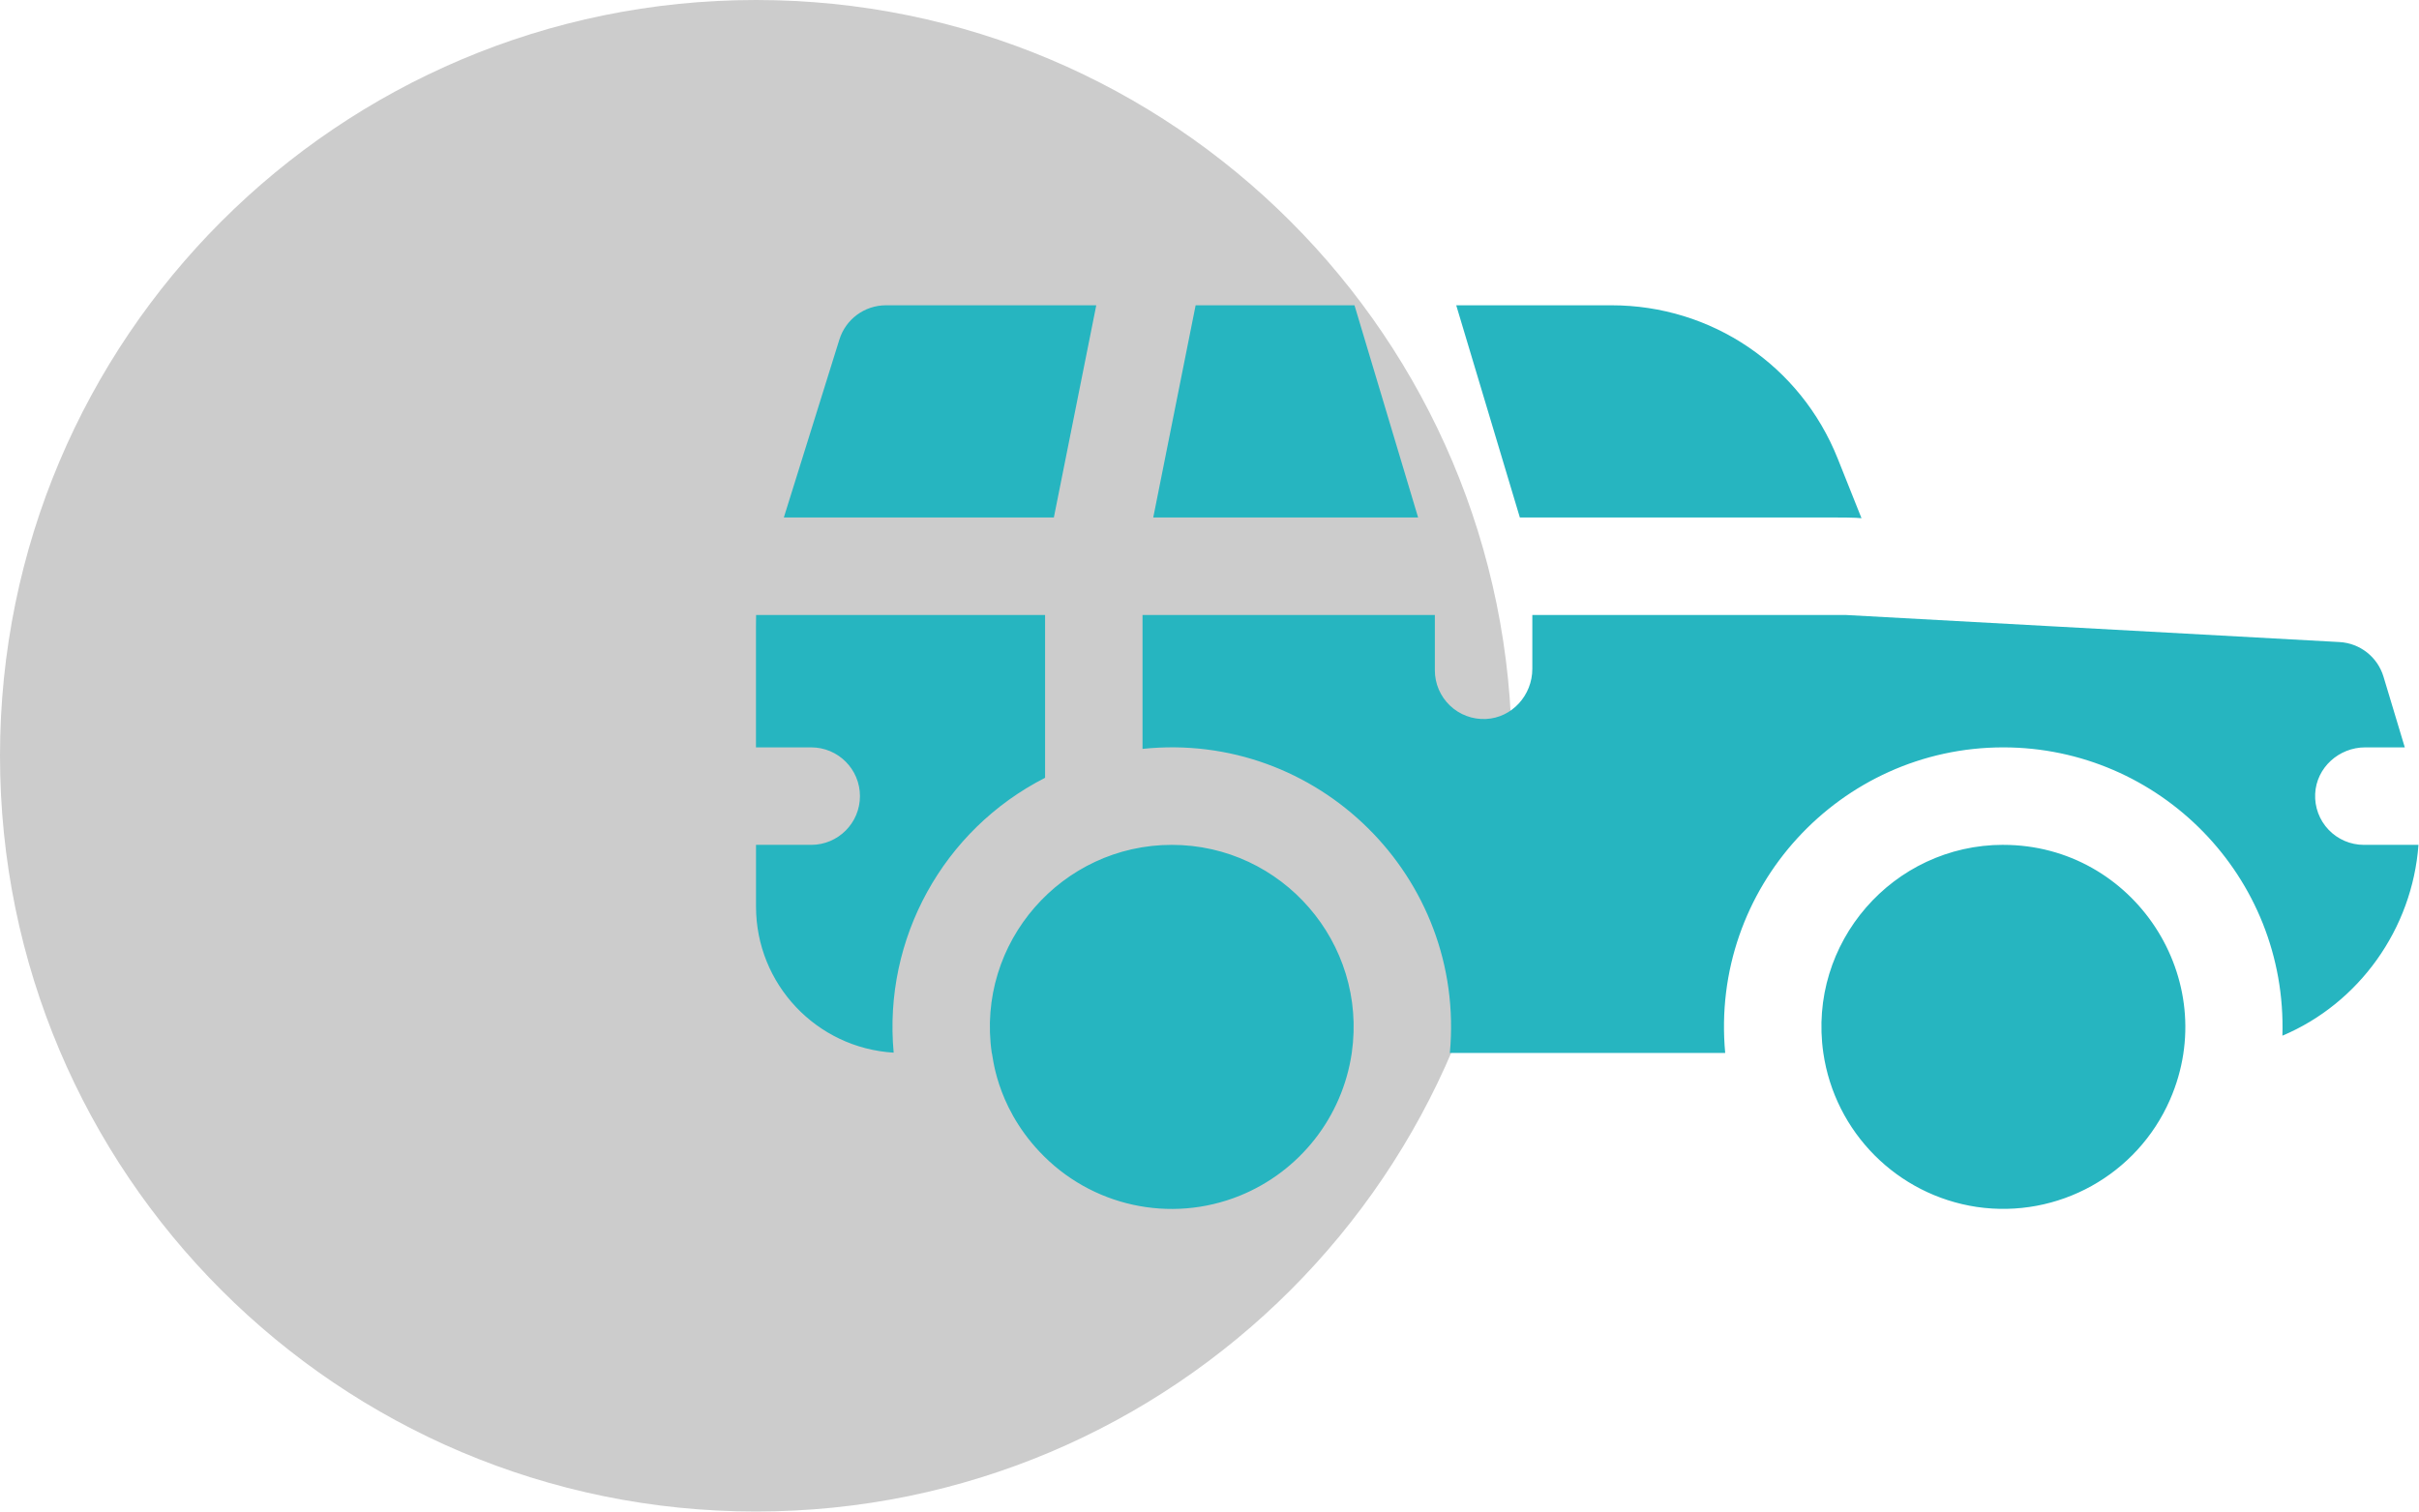
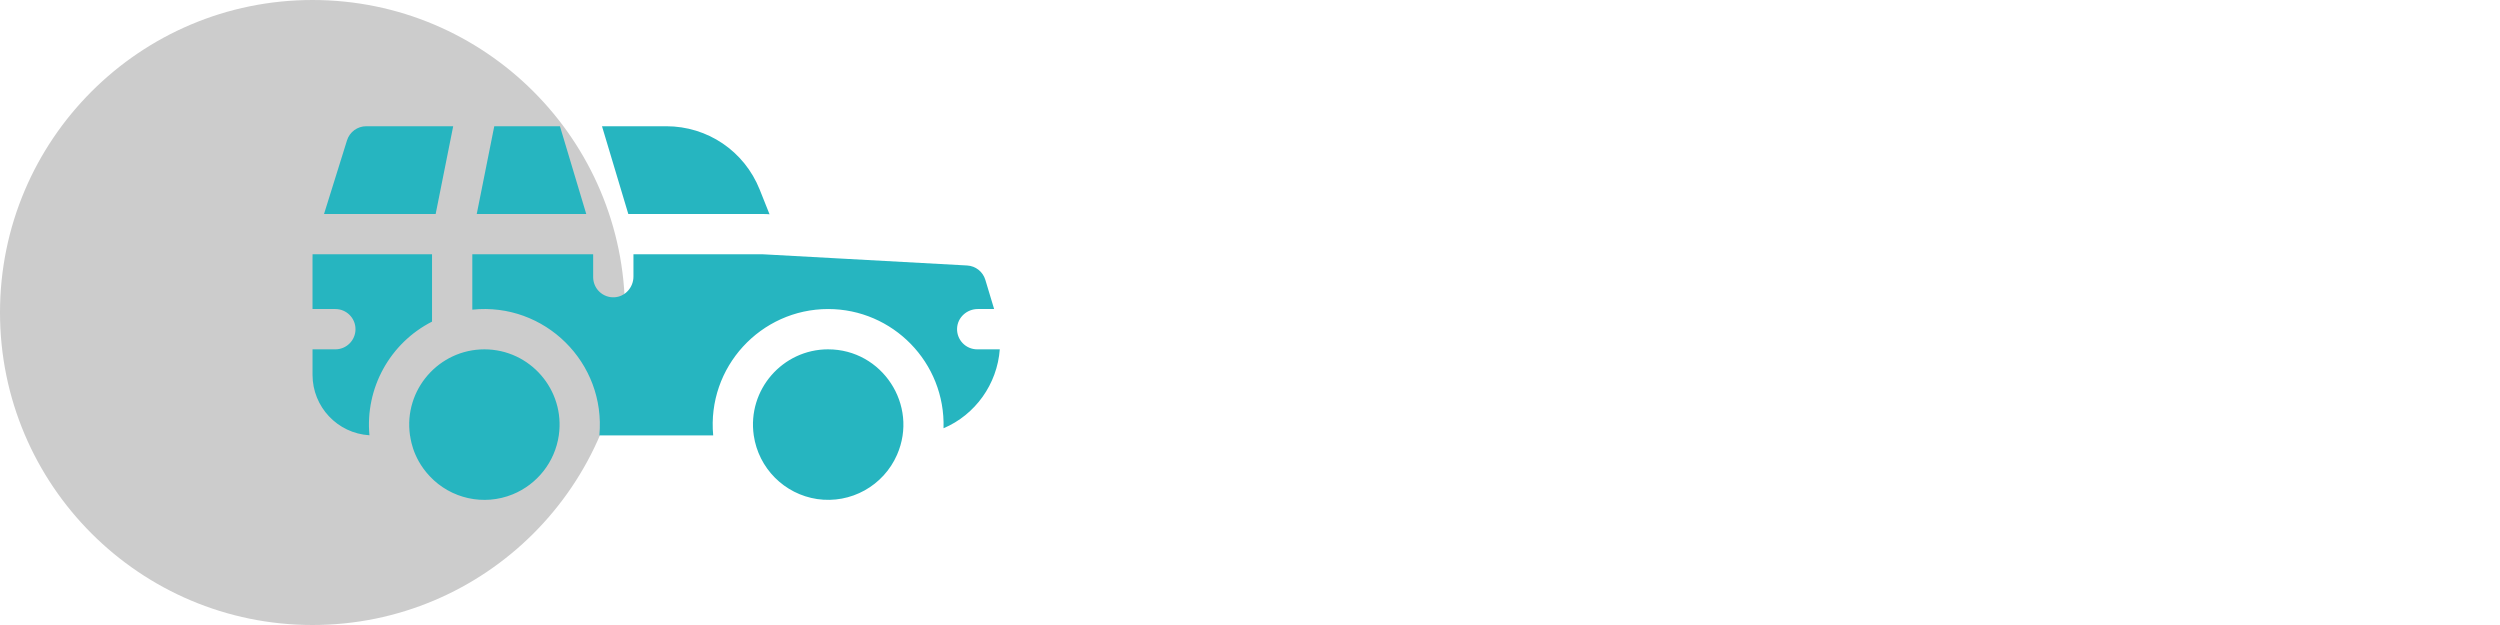
- <svg xmlns="http://www.w3.org/2000/svg" width="64" height="40">
+ <svg xmlns="http://www.w3.org/2000/svg" width="160" height="40">
  <g fill="none" fill-rule="evenodd">
    <circle fill="#000" opacity=".201" cx="20" cy="20" r="20" />
    <path d="M31.002 22.358c2.917 0 5.18 2.593 4.762 5.506a4.828 4.828 0 01-2.962 3.778 4.797 4.797 0 01-5.3-1.165c-1.188-1.26-1.235-2.613-1.263-2.613-.42-2.924 1.857-5.506 4.763-5.506zm22 0c3.457 0 5.798 3.567 4.41 6.744A4.816 4.816 0 0152.3 31.94a4.826 4.826 0 01-4.06-4.077c-.42-2.915 1.846-5.506 4.762-5.506zm-15.04-6.083v1.462a1.29 1.29 0 001.352 1.29c.693-.033 1.227-.631 1.227-1.326v-1.426h8.3l13.056.716a1.29 1.29 0 011.164.917c.27.895.446 1.477.563 1.87h-1.047c-.694 0-1.291.534-1.324 1.228a1.29 1.29 0 001.288 1.352h1.445c-.164 2.225-1.57 4.193-3.6 5.05.13-4.212-3.255-7.63-7.384-7.63-4.317 0-7.762 3.718-7.358 8.086h-7.285c.43-4.655-3.503-8.531-8.131-8.046v-3.543h7.734zm-10.312 0v4.308a7.4 7.4 0 00-4.006 7.274 3.874 3.874 0 01-3.642-3.864v-1.635h1.46a1.29 1.29 0 000-2.58h-1.461v-3.213l.003-.29h7.646zm14.986-8.196c2.65 0 5 1.592 5.984 4.055l.63 1.579a5.525 5.525 0 01-.065-.004l-.026-.002-.034-.002-.022-.002a4.178 4.178 0 00-.224-.006l-.098-.001h-.039l-.136-.001h-.052l-.326-.001H40.211L38.528 8.08zm-13.632 0l-1.122 5.616h-7.144l1.47-4.71a1.29 1.29 0 011.231-.906h5.565zm6.832 0l1.683 5.615h-7.007l1.121-5.615h4.203z" fill="#26B5C0" fill-rule="nonzero" />
  </g>
</svg>
